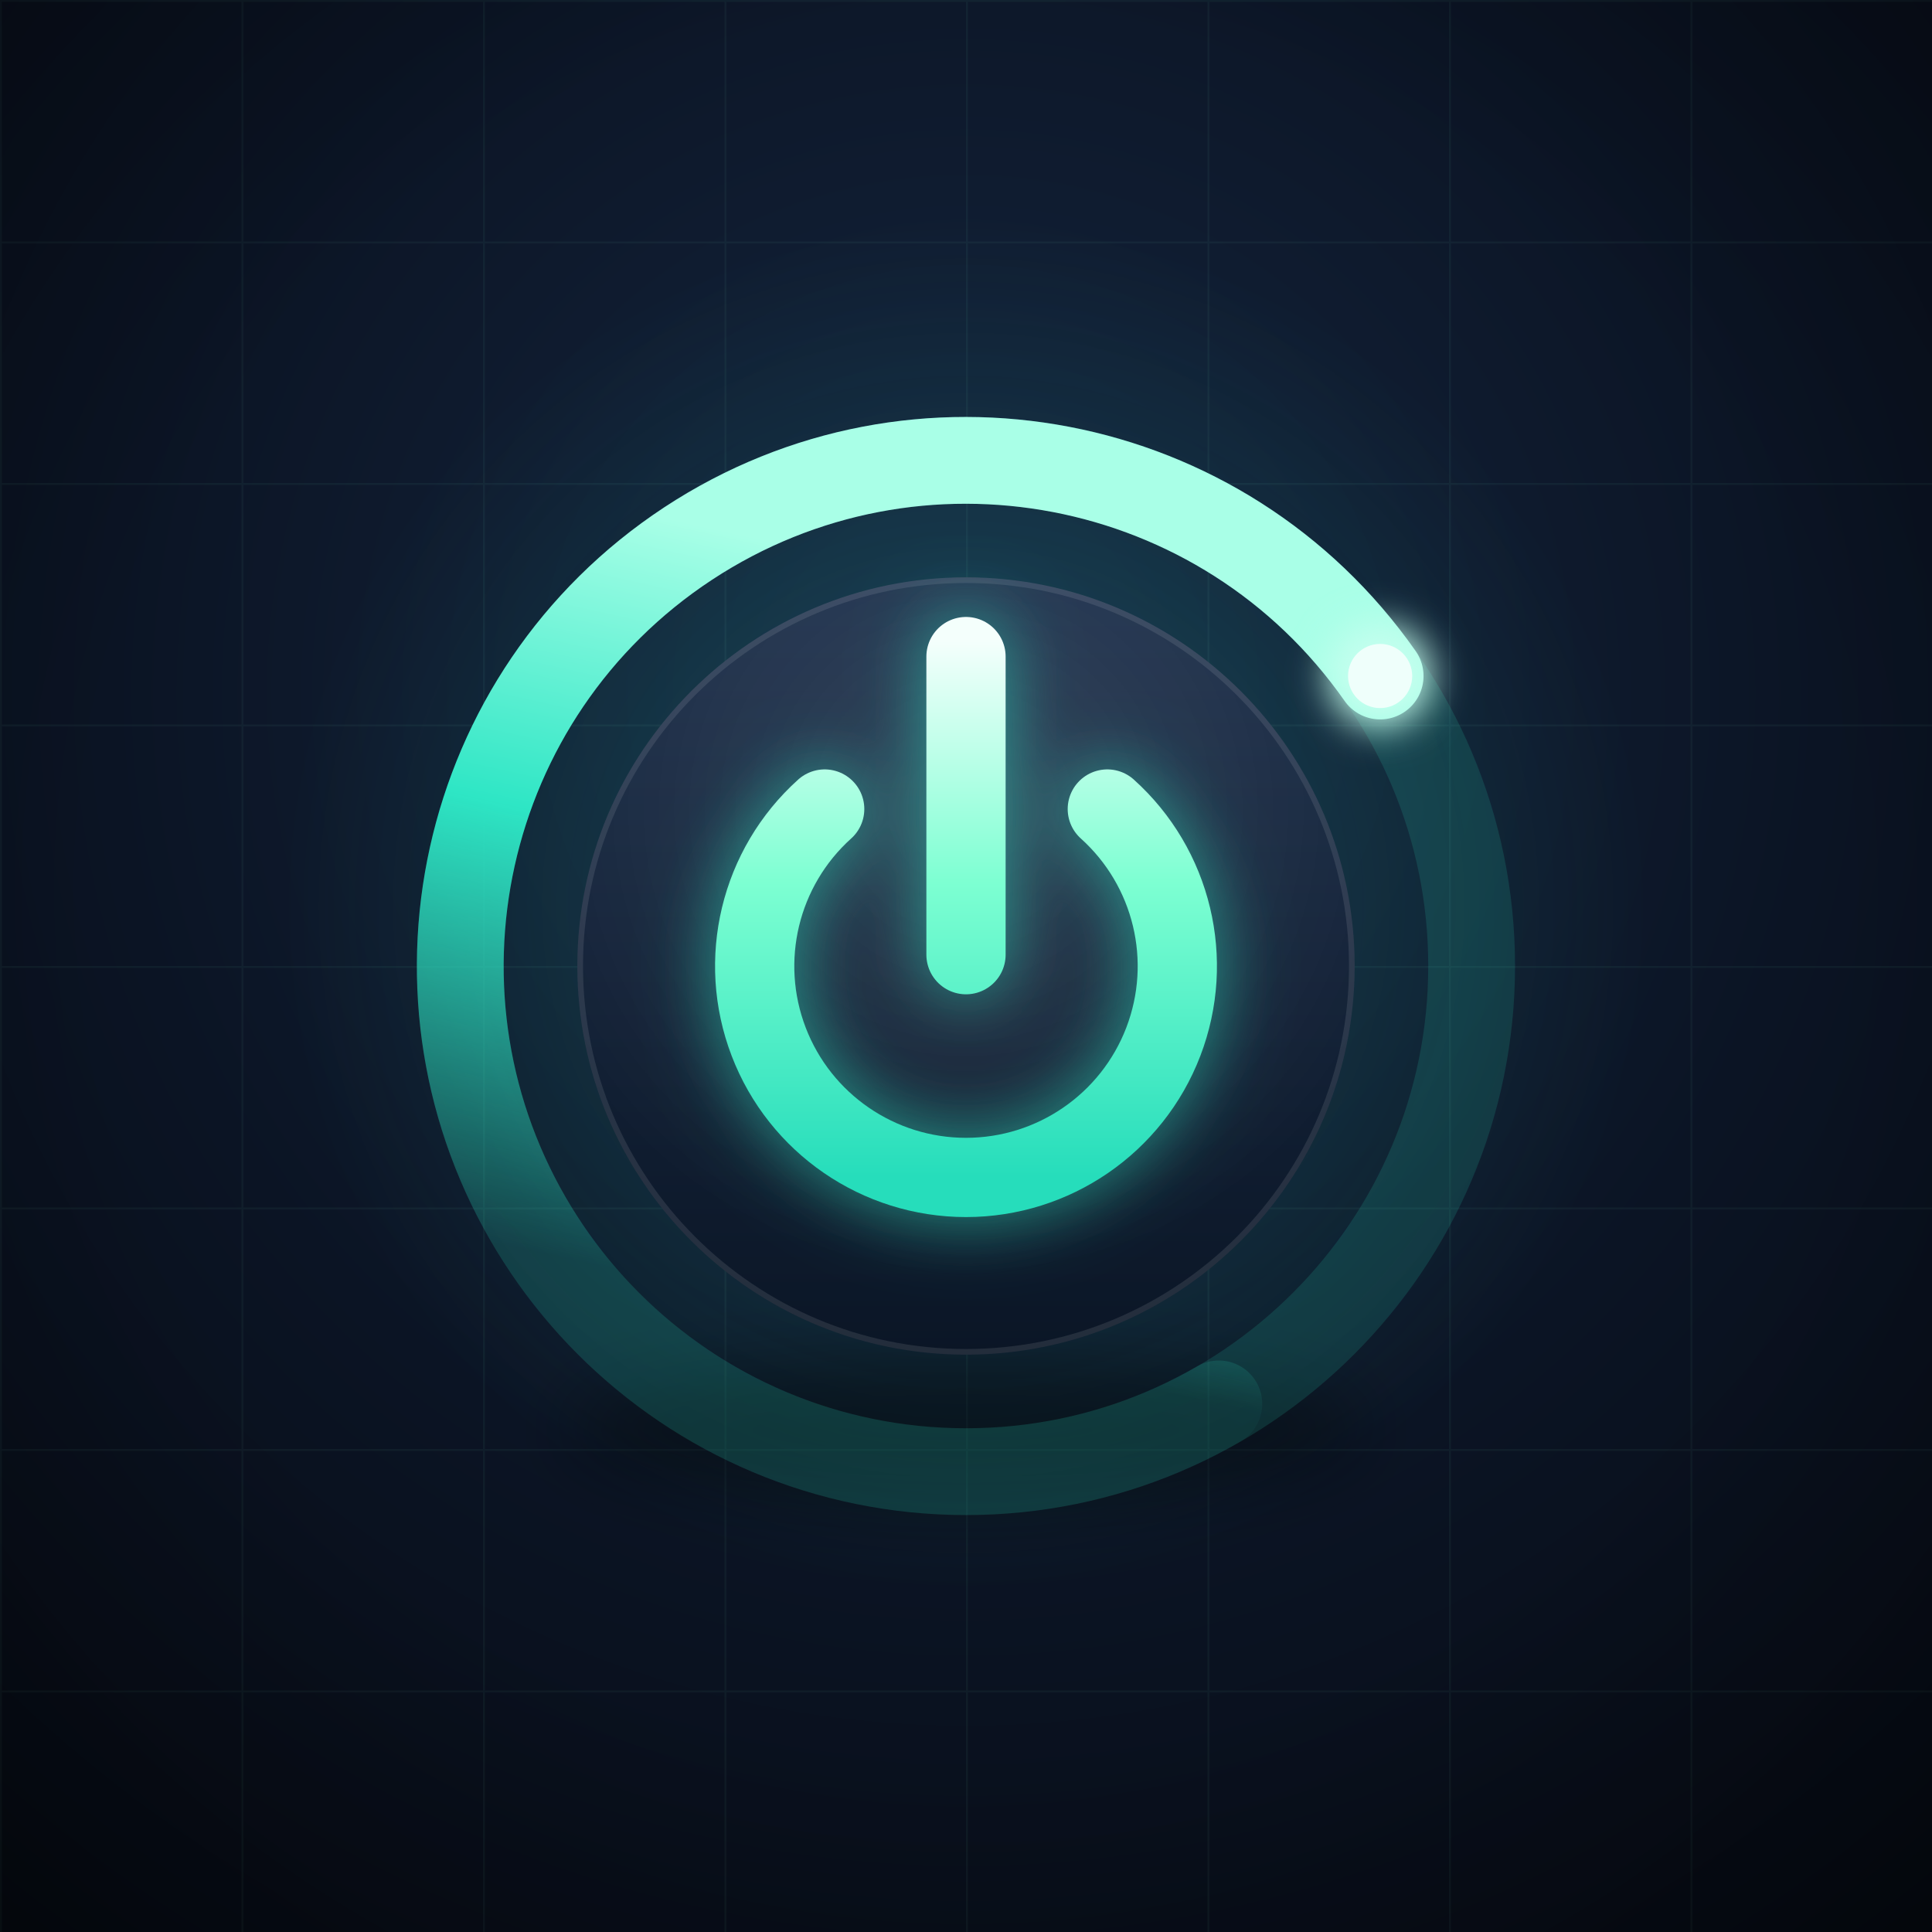
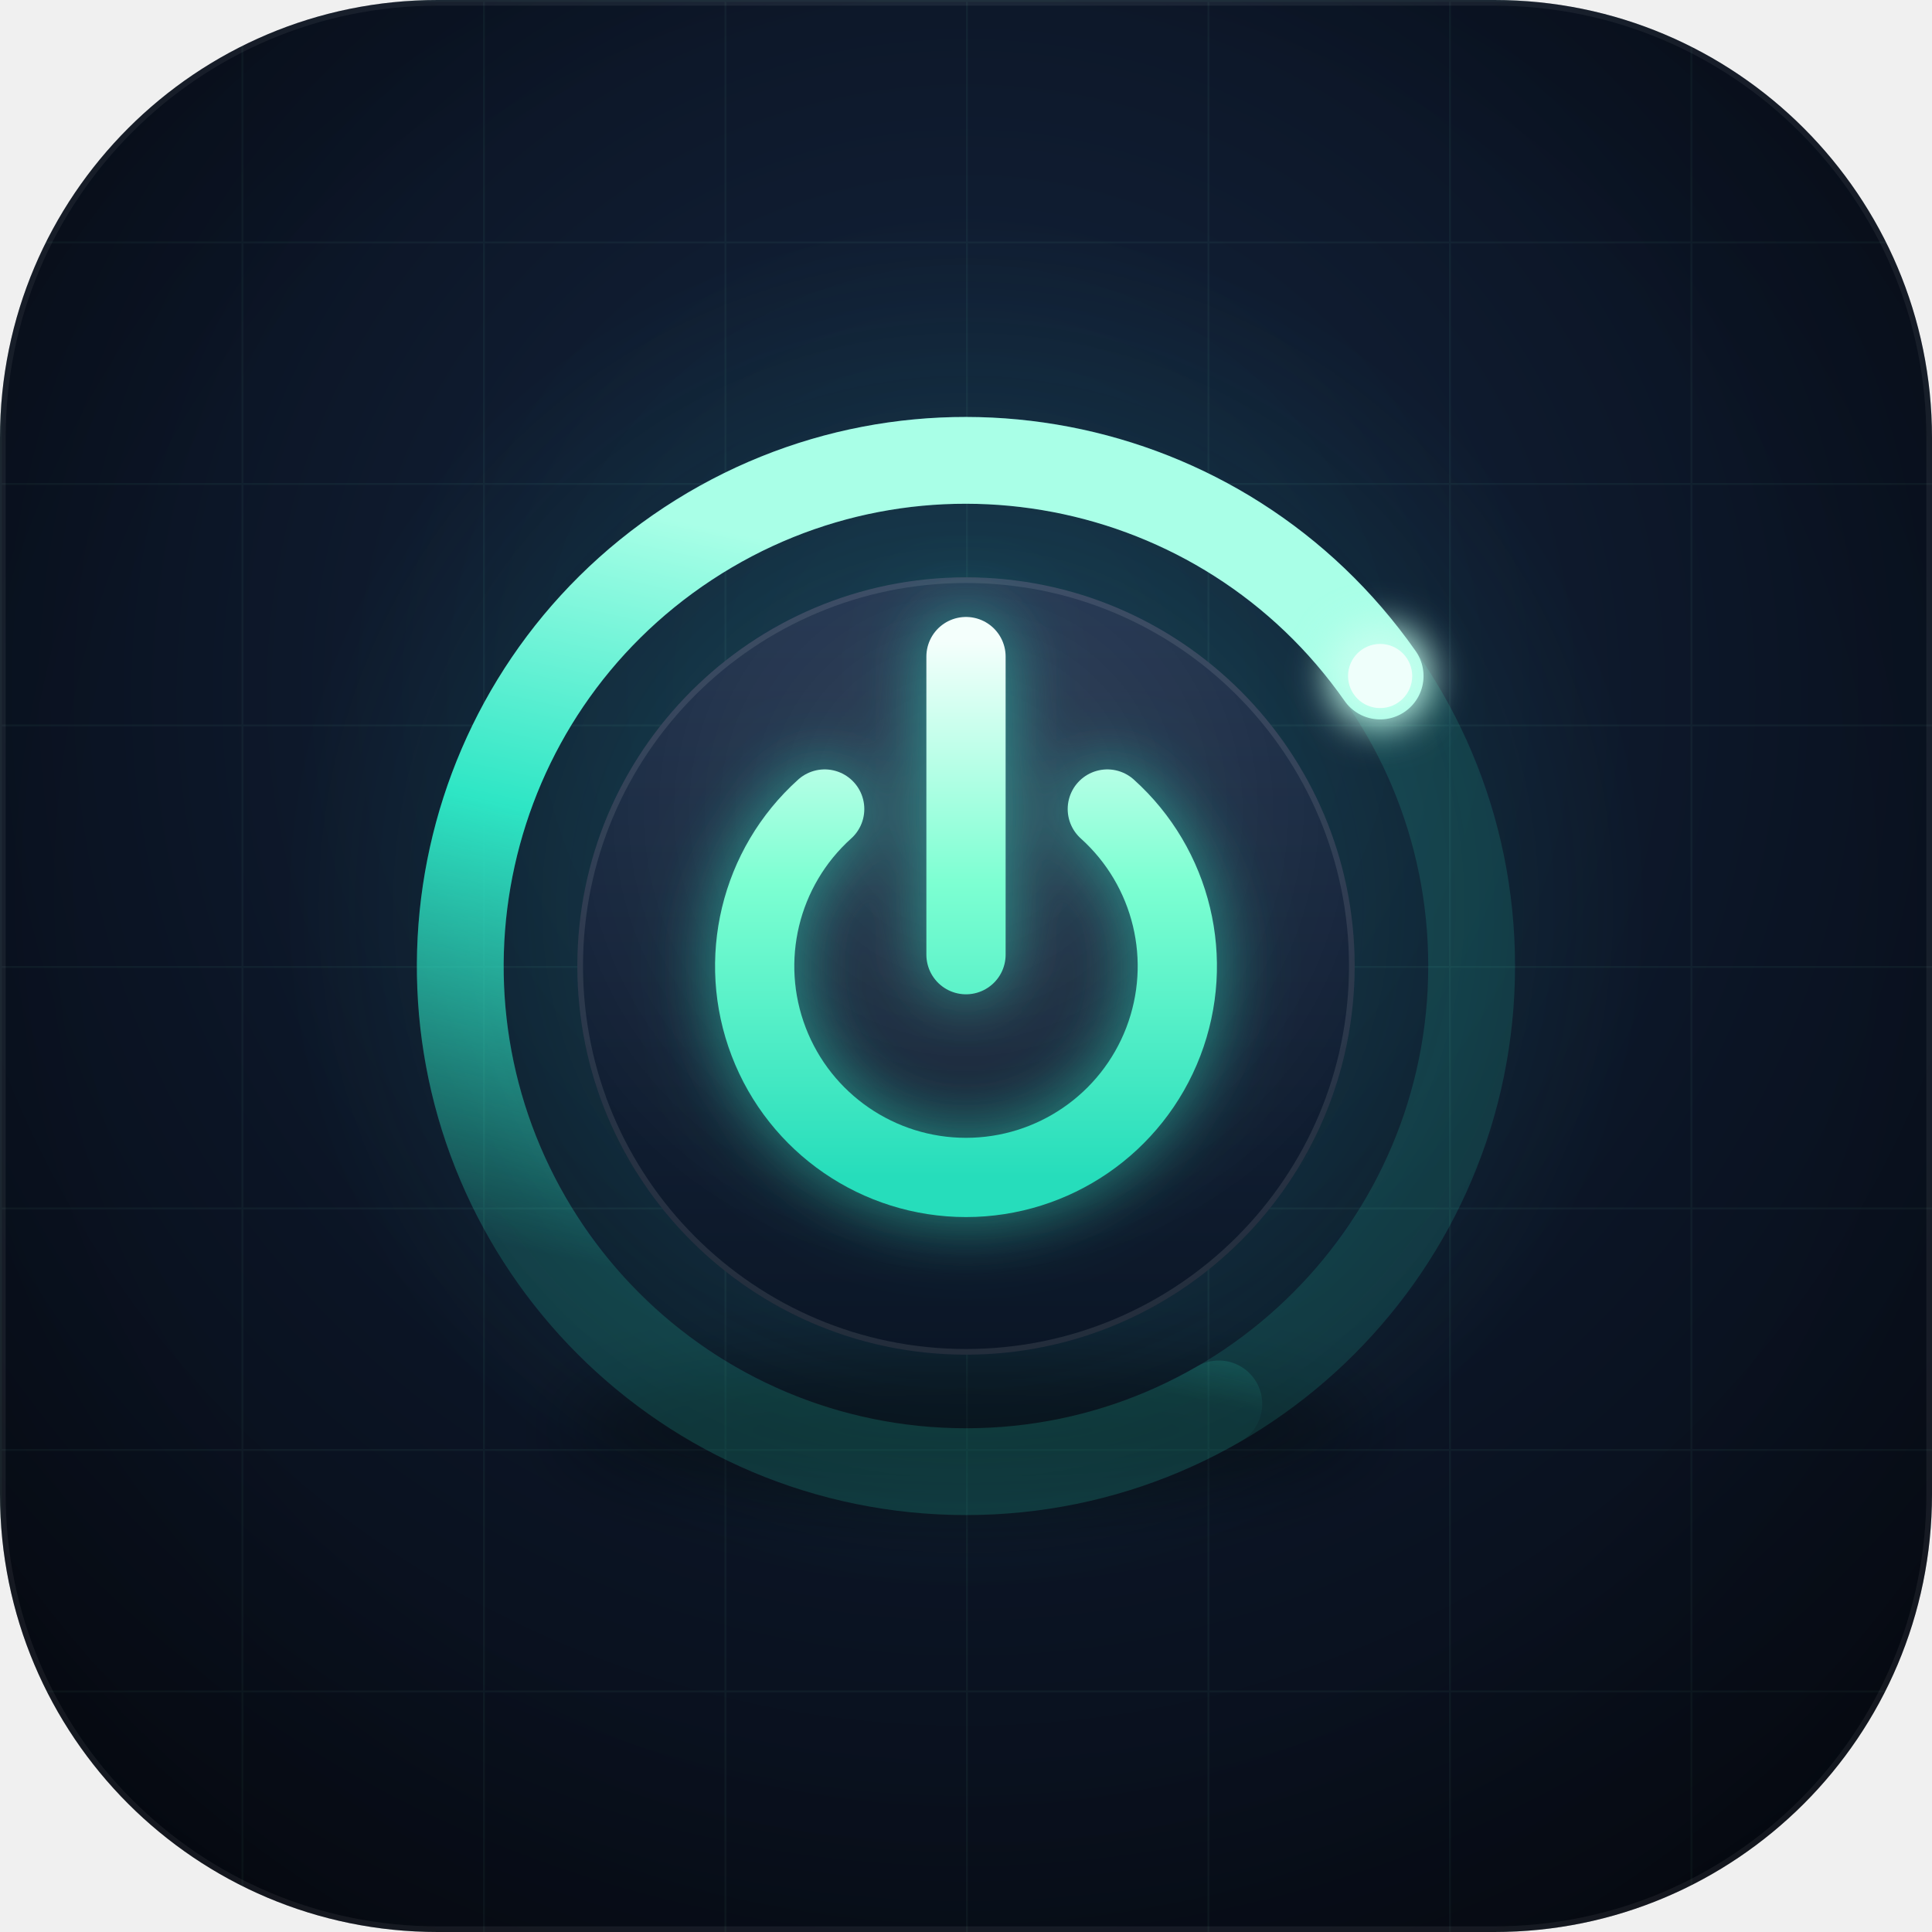
- <svg xmlns="http://www.w3.org/2000/svg" width="64" height="64" viewBox="0 0 1024 1024" fill="none">
+ <svg xmlns="http://www.w3.org/2000/svg" width="1024" height="1024" viewBox="0 0 1024 1024" fill="none">
  <defs>
+     <clipPath id="sq">
+       <rect x="0" y="0" width="1024" height="1024" rx="232" />
+     </clipPath>
    <radialGradient id="bg" cx="50%" cy="36%" r="80%">
      <stop offset="0%" stop-color="#152741" />
      <stop offset="55%" stop-color="#0B1424" />
      <stop offset="100%" stop-color="#060A12" />
    </radialGradient>
    <radialGradient id="glow" cx="50%" cy="50%" r="50%">
      <stop offset="0%" stop-color="#2EE6C5" stop-opacity="0.22" />
      <stop offset="60%" stop-color="#2EE6C5" stop-opacity="0.08" />
      <stop offset="100%" stop-color="#2EE6C5" stop-opacity="0" />
    </radialGradient>
    <radialGradient id="vig" cx="50%" cy="46%" r="72%">
      <stop offset="62%" stop-color="#000000" stop-opacity="0" />
      <stop offset="100%" stop-color="#000000" stop-opacity="0.32" />
    </radialGradient>
    <pattern id="grid" width="128" height="128" patternUnits="userSpaceOnUse">
      <path d="M128 0H0V128" fill="none" stroke="#7DFFD2" stroke-opacity="0.05" stroke-width="2" />
    </pattern>
    <linearGradient id="comet" x1="731.5" y1="358.3" x2="646" y2="744.1" gradientUnits="userSpaceOnUse">
      <stop offset="0%" stop-color="#A9FFE7" />
      <stop offset="42%" stop-color="#2EE6C5" />
      <stop offset="100%" stop-color="#2EE6C5" stop-opacity="0.04" />
    </linearGradient>
    <linearGradient id="disc" x1="512" y1="306" x2="512" y2="718" gradientUnits="userSpaceOnUse">
      <stop offset="0%" stop-color="#1B2E4A" />
      <stop offset="100%" stop-color="#0B1626" />
    </linearGradient>
    <radialGradient id="discHi" cx="50%" cy="30%" r="60%">
      <stop offset="0%" stop-color="#FFFFFF" stop-opacity="0.12" />
      <stop offset="100%" stop-color="#FFFFFF" stop-opacity="0" />
    </radialGradient>
    <linearGradient id="glyph" x1="512" y1="340" x2="512" y2="624" gradientUnits="userSpaceOnUse">
      <stop offset="0%" stop-color="#F4FFFC" />
      <stop offset="45%" stop-color="#7DFFD2" />
      <stop offset="100%" stop-color="#26DDBB" />
    </linearGradient>
    <filter id="soft" x="-60%" y="-60%" width="220%" height="220%">
      <feGaussianBlur stdDeviation="18" />
    </filter>
    <filter id="soft2" x="-60%" y="-60%" width="220%" height="220%">
      <feGaussianBlur stdDeviation="10" />
    </filter>
  </defs>
-   <rect width="1024" height="1024" fill="url(#bg)" />
-   <rect width="1024" height="1024" fill="url(#grid)" />
-   <circle cx="512" cy="480" r="360" fill="url(#glow)" />
-   <ellipse cx="512" cy="758" rx="212" ry="38" fill="#000000" opacity="0.35" filter="url(#soft)" />
-   <circle cx="512" cy="512" r="268" stroke="#2EE6C5" stroke-opacity="0.14" stroke-width="46" fill="none" />
-   <path d="M646 744.1 A268 268 0 1 1 731.5 358.3" stroke="url(#comet)" stroke-width="46" stroke-linecap="round" fill="none" />
-   <circle cx="731.5" cy="358.3" r="27" fill="#C6FFEF" filter="url(#soft2)" />
-   <circle cx="731.5" cy="358.3" r="17" fill="#EFFFFB" />
-   <circle cx="512" cy="512" r="206" fill="url(#disc)" />
-   <circle cx="512" cy="512" r="206" fill="url(#discHi)" />
-   <circle cx="512" cy="512" r="204.5" stroke="#FFFFFF" stroke-opacity="0.10" stroke-width="3" fill="none" />
-   <g filter="url(#soft)" opacity="0.55" stroke="#2EE6C5" stroke-width="46" stroke-linecap="round" fill="none">
-     <path d="M586.9 428.8 A112 112 0 1 1 437.1 428.8" />
-     <path d="M512 348 L512 506" />
+   <g clip-path="url(#sq)">
+     <rect width="1024" height="1024" fill="url(#bg)" />
+     <rect width="1024" height="1024" fill="url(#grid)" />
+     <circle cx="512" cy="480" r="360" fill="url(#glow)" />
+     <ellipse cx="512" cy="758" rx="212" ry="38" fill="#000000" opacity="0.35" filter="url(#soft)" />
+     <circle cx="512" cy="512" r="268" stroke="#2EE6C5" stroke-opacity="0.14" stroke-width="46" fill="none" />
+     <path d="M646 744.1 A268 268 0 1 1 731.5 358.3" stroke="url(#comet)" stroke-width="46" stroke-linecap="round" fill="none" />
+     <circle cx="731.5" cy="358.3" r="27" fill="#C6FFEF" filter="url(#soft2)" />
+     <circle cx="731.5" cy="358.3" r="17" fill="#EFFFFB" />
+     <circle cx="512" cy="512" r="206" fill="url(#disc)" />
+     <circle cx="512" cy="512" r="206" fill="url(#discHi)" />
+     <circle cx="512" cy="512" r="204.5" stroke="#FFFFFF" stroke-opacity="0.10" stroke-width="3" fill="none" />
+     <g filter="url(#soft)" opacity="0.55" stroke="#2EE6C5" stroke-width="46" stroke-linecap="round" fill="none">
+       <path d="M586.9 428.8 A112 112 0 1 1 437.1 428.8" />
+       <path d="M512 348 L512 506" />
+     </g>
+     <g stroke="url(#glyph)" stroke-width="42" stroke-linecap="round" fill="none">
+       <path d="M586.9 428.8 A112 112 0 1 1 437.1 428.8" />
+       <path d="M512 348 L512 506" />
+     </g>
+     <rect width="1024" height="1024" fill="url(#vig)" />
+     <rect x="1.5" y="1.5" width="1021" height="1021" rx="230.5" stroke="#FFFFFF" stroke-opacity="0.06" stroke-width="3" fill="none" />
  </g>
-   <g stroke="url(#glyph)" stroke-width="42" stroke-linecap="round" fill="none">
-     <path d="M586.9 428.8 A112 112 0 1 1 437.1 428.8" />
-     <path d="M512 348 L512 506" />
-   </g>
-   <rect width="1024" height="1024" fill="url(#vig)" />
</svg>
